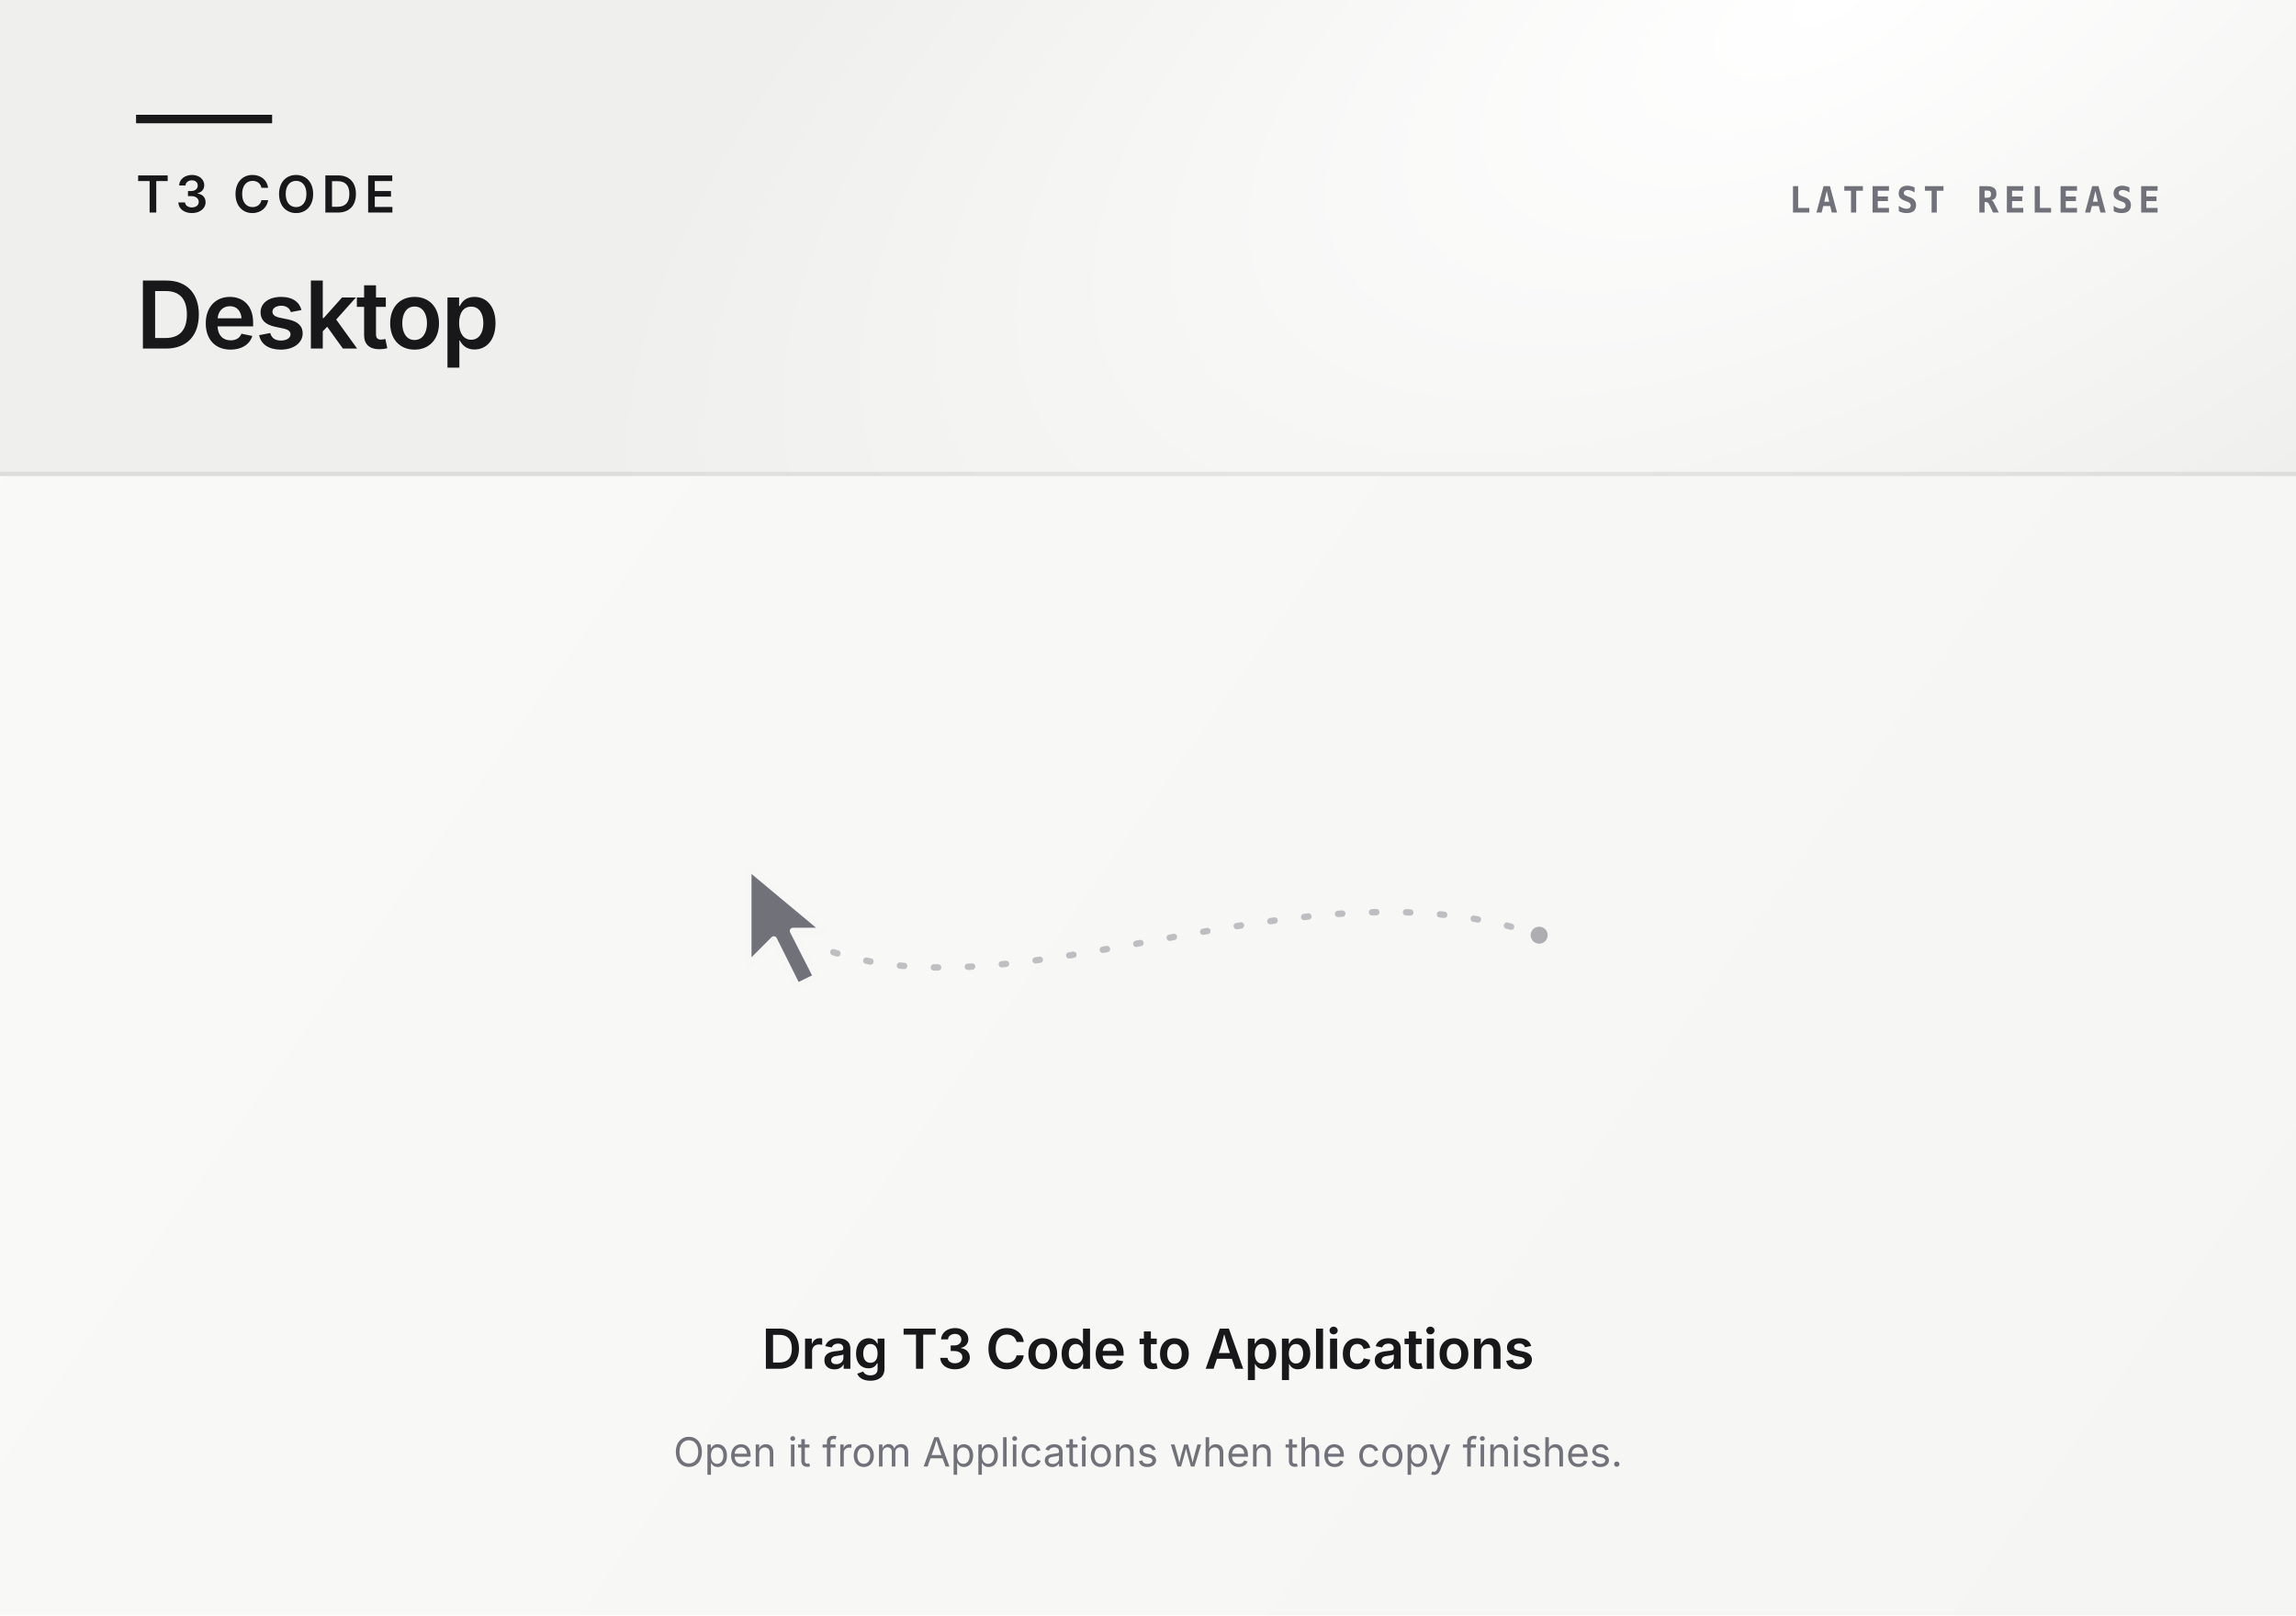
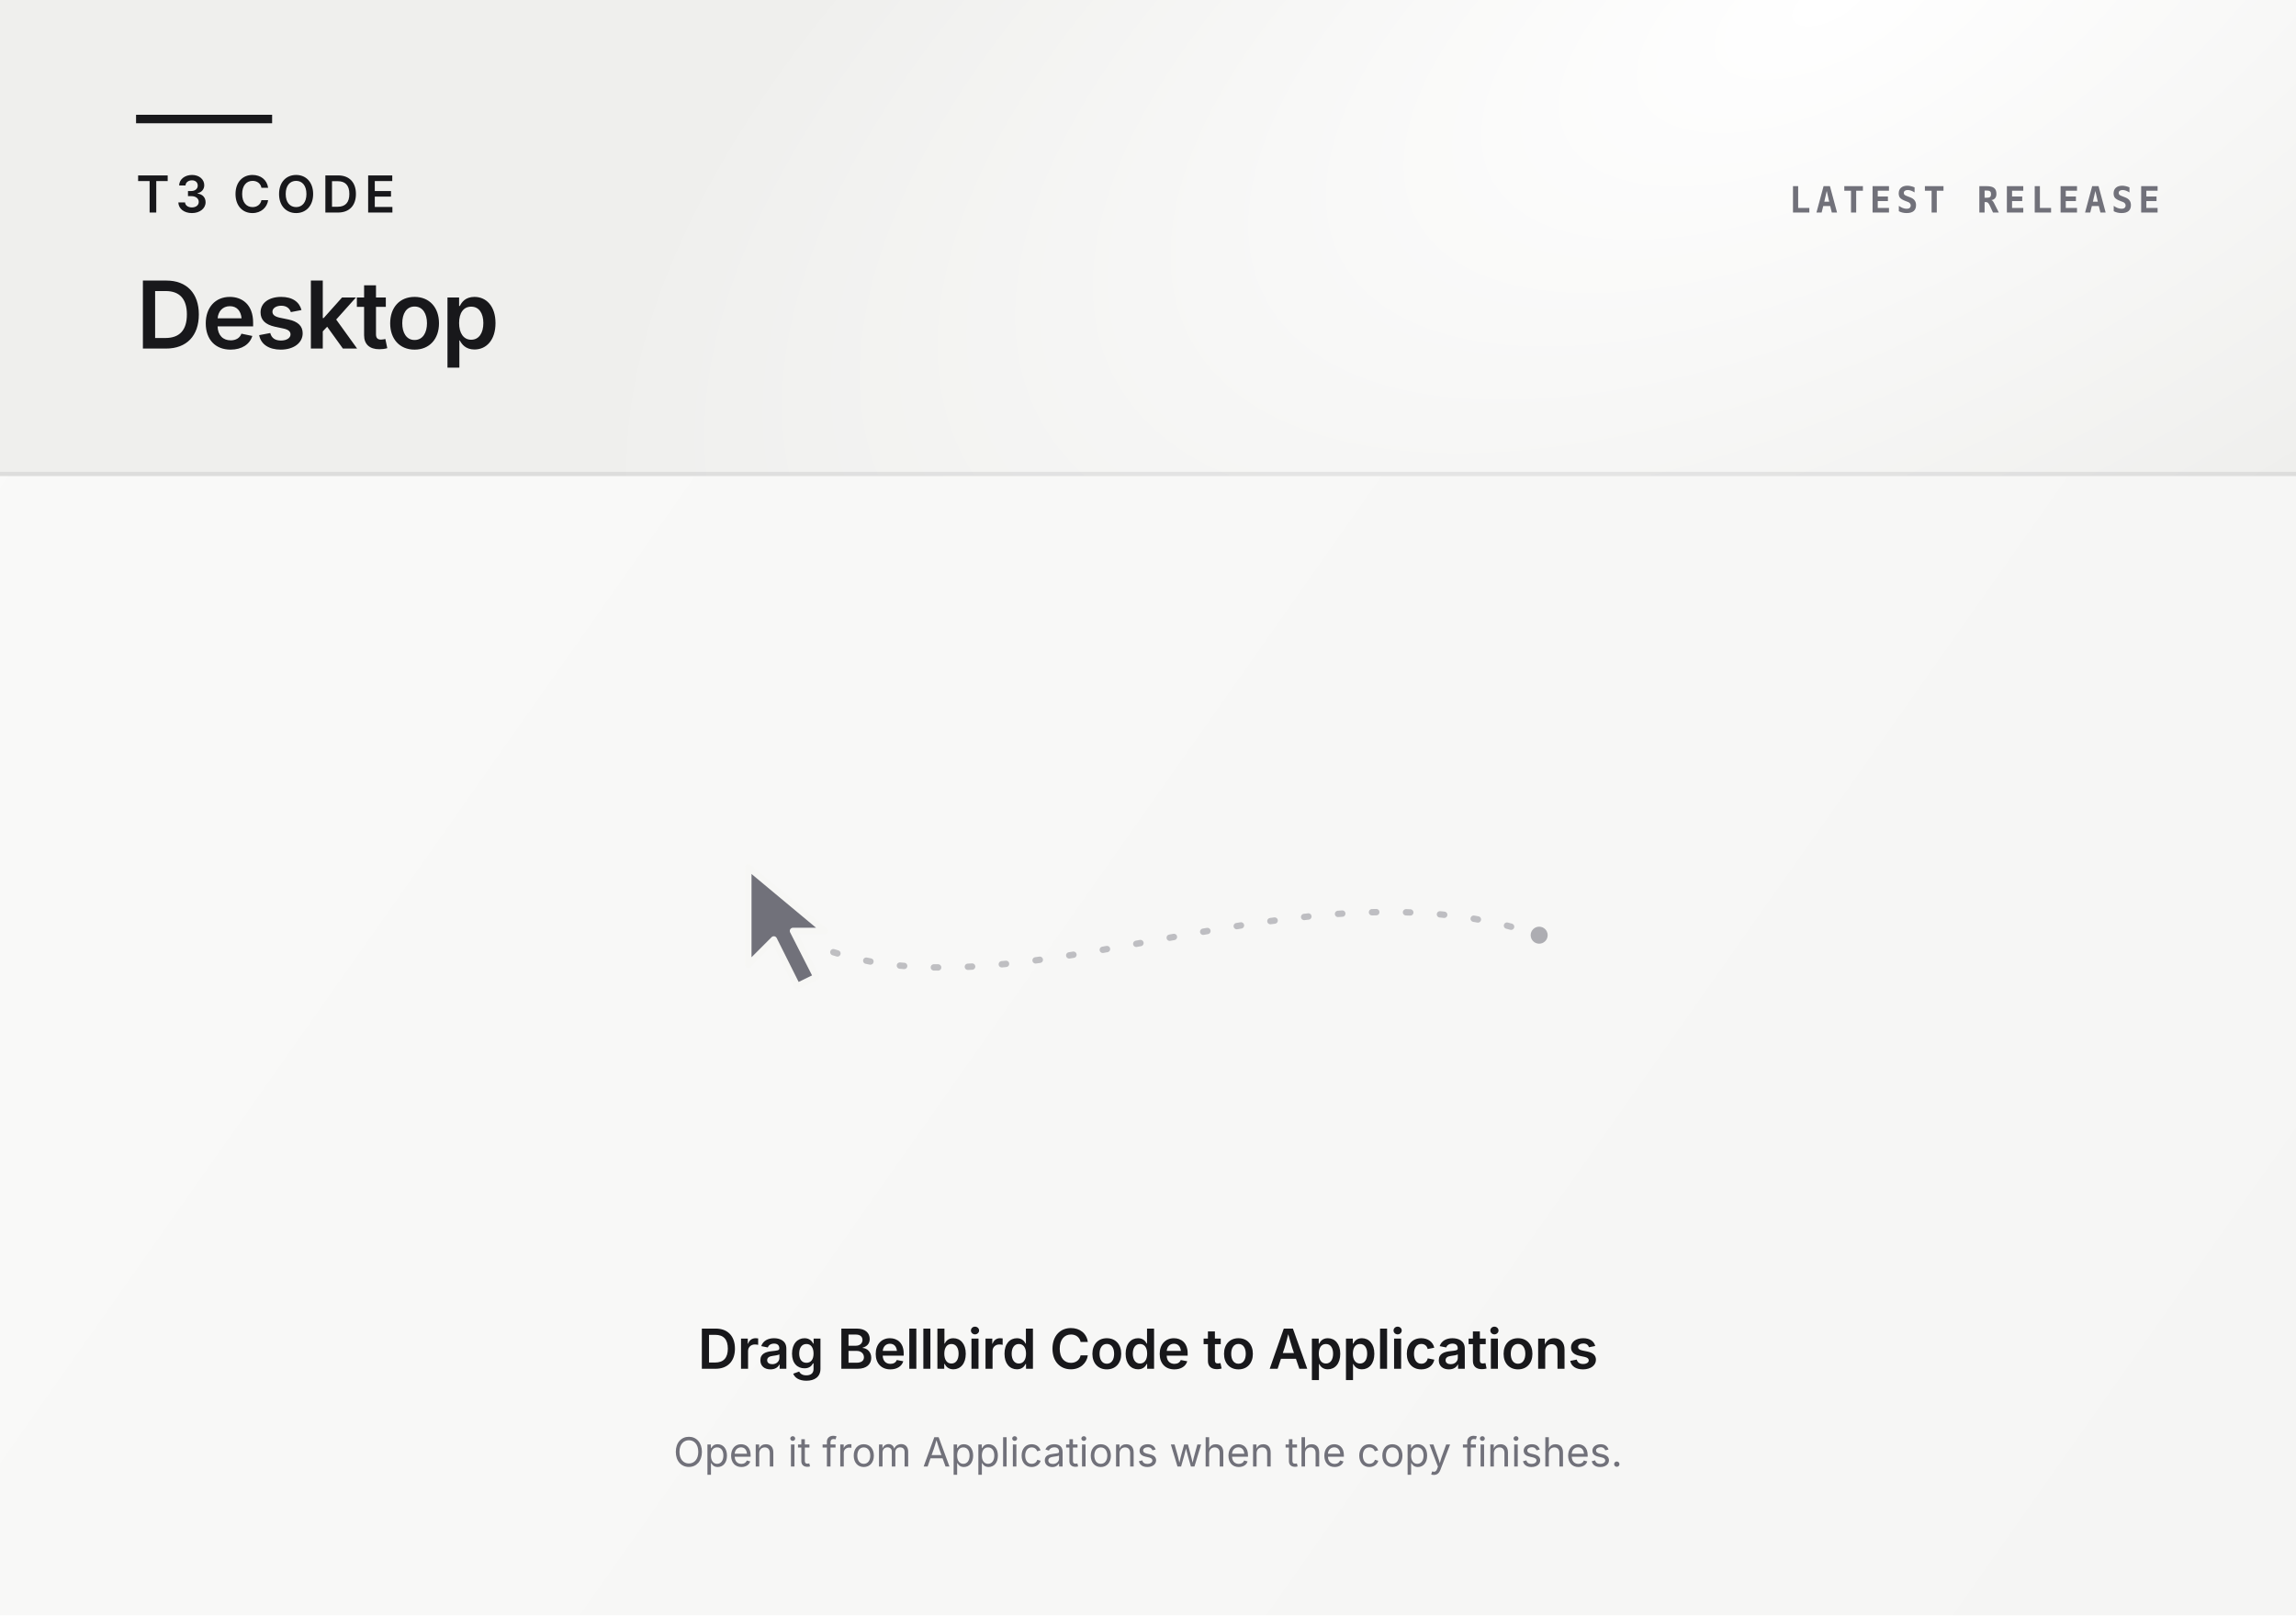
<svg xmlns="http://www.w3.org/2000/svg" width="1080" height="760" viewBox="0 0 540 380" fill="none">
  <defs>
    <linearGradient id="latest-surface" x1="0" y1="0" x2="540" y2="380" gradientUnits="userSpaceOnUse">
      <stop stop-color="#FAFAF9" />
      <stop offset="1" stop-color="#F5F5F4" />
    </linearGradient>
    <radialGradient id="latest-light" cx="0" cy="0" r="1" gradientUnits="userSpaceOnUse" gradientTransform="translate(430 0) rotate(152) scale(320 150)">
      <stop stop-color="#FFFFFF" />
      <stop offset="1" stop-color="#FFFFFF" stop-opacity="0" />
    </radialGradient>
  </defs>
  <rect width="540" height="380" fill="url(#latest-surface)" />
  <rect width="540" height="112" fill="#EFEFED" />
  <rect width="540" height="112" fill="url(#latest-light)" />
  <path d="M0 111.5H540" stroke="#18181B" stroke-opacity="0.08" />
  <path d="M32 28H64" stroke="#18181B" stroke-width="2" />
  <g font-family="-apple-system, BlinkMacSystemFont, sans-serif" fill="#18181B">
    <text x="32" y="50" font-size="12" font-weight="600" letter-spacing="1.4">T3 CODE</text>
    <text x="32" y="82" font-size="22" font-weight="600" letter-spacing="-0.45">Desktop</text>
    <text x="508" y="50" text-anchor="end" font-family="ui-monospace, SFMono-Regular, Menlo, monospace" font-size="8.5" font-weight="600" letter-spacing="1.2" fill="#71717A">LATEST RELEASE</text>
  </g>
  <path d="M196 224C242 239 307 201 362 220" stroke="#71717A" stroke-width="1.5" stroke-linecap="round" stroke-dasharray="1 7" opacity="0.42" />
  <circle cx="362" cy="220" r="2" fill="#71717A" opacity="0.55" />
  <path d="M176 204V227L182 221L187.5 232L192 229.8L186.5 219H194L176 204Z" fill="#71717A" stroke="#F7F7F5" stroke-width="1.5" stroke-linejoin="round" />
  <g font-family="-apple-system, BlinkMacSystemFont, sans-serif" text-anchor="middle">
-     <text x="270" y="322" font-size="13" font-weight="600" letter-spacing="-0.1" fill="#18181B">Drag T3 Code to Applications</text>
+     <text x="270" y="322" font-size="13" font-weight="600" letter-spacing="-0.1" fill="#18181B">Drag Bellbird Code to Applications</text>
    <text x="270" y="345" font-size="9.5" fill="#71717A">Open it from Applications when the copy finishes.</text>
  </g>
</svg>
